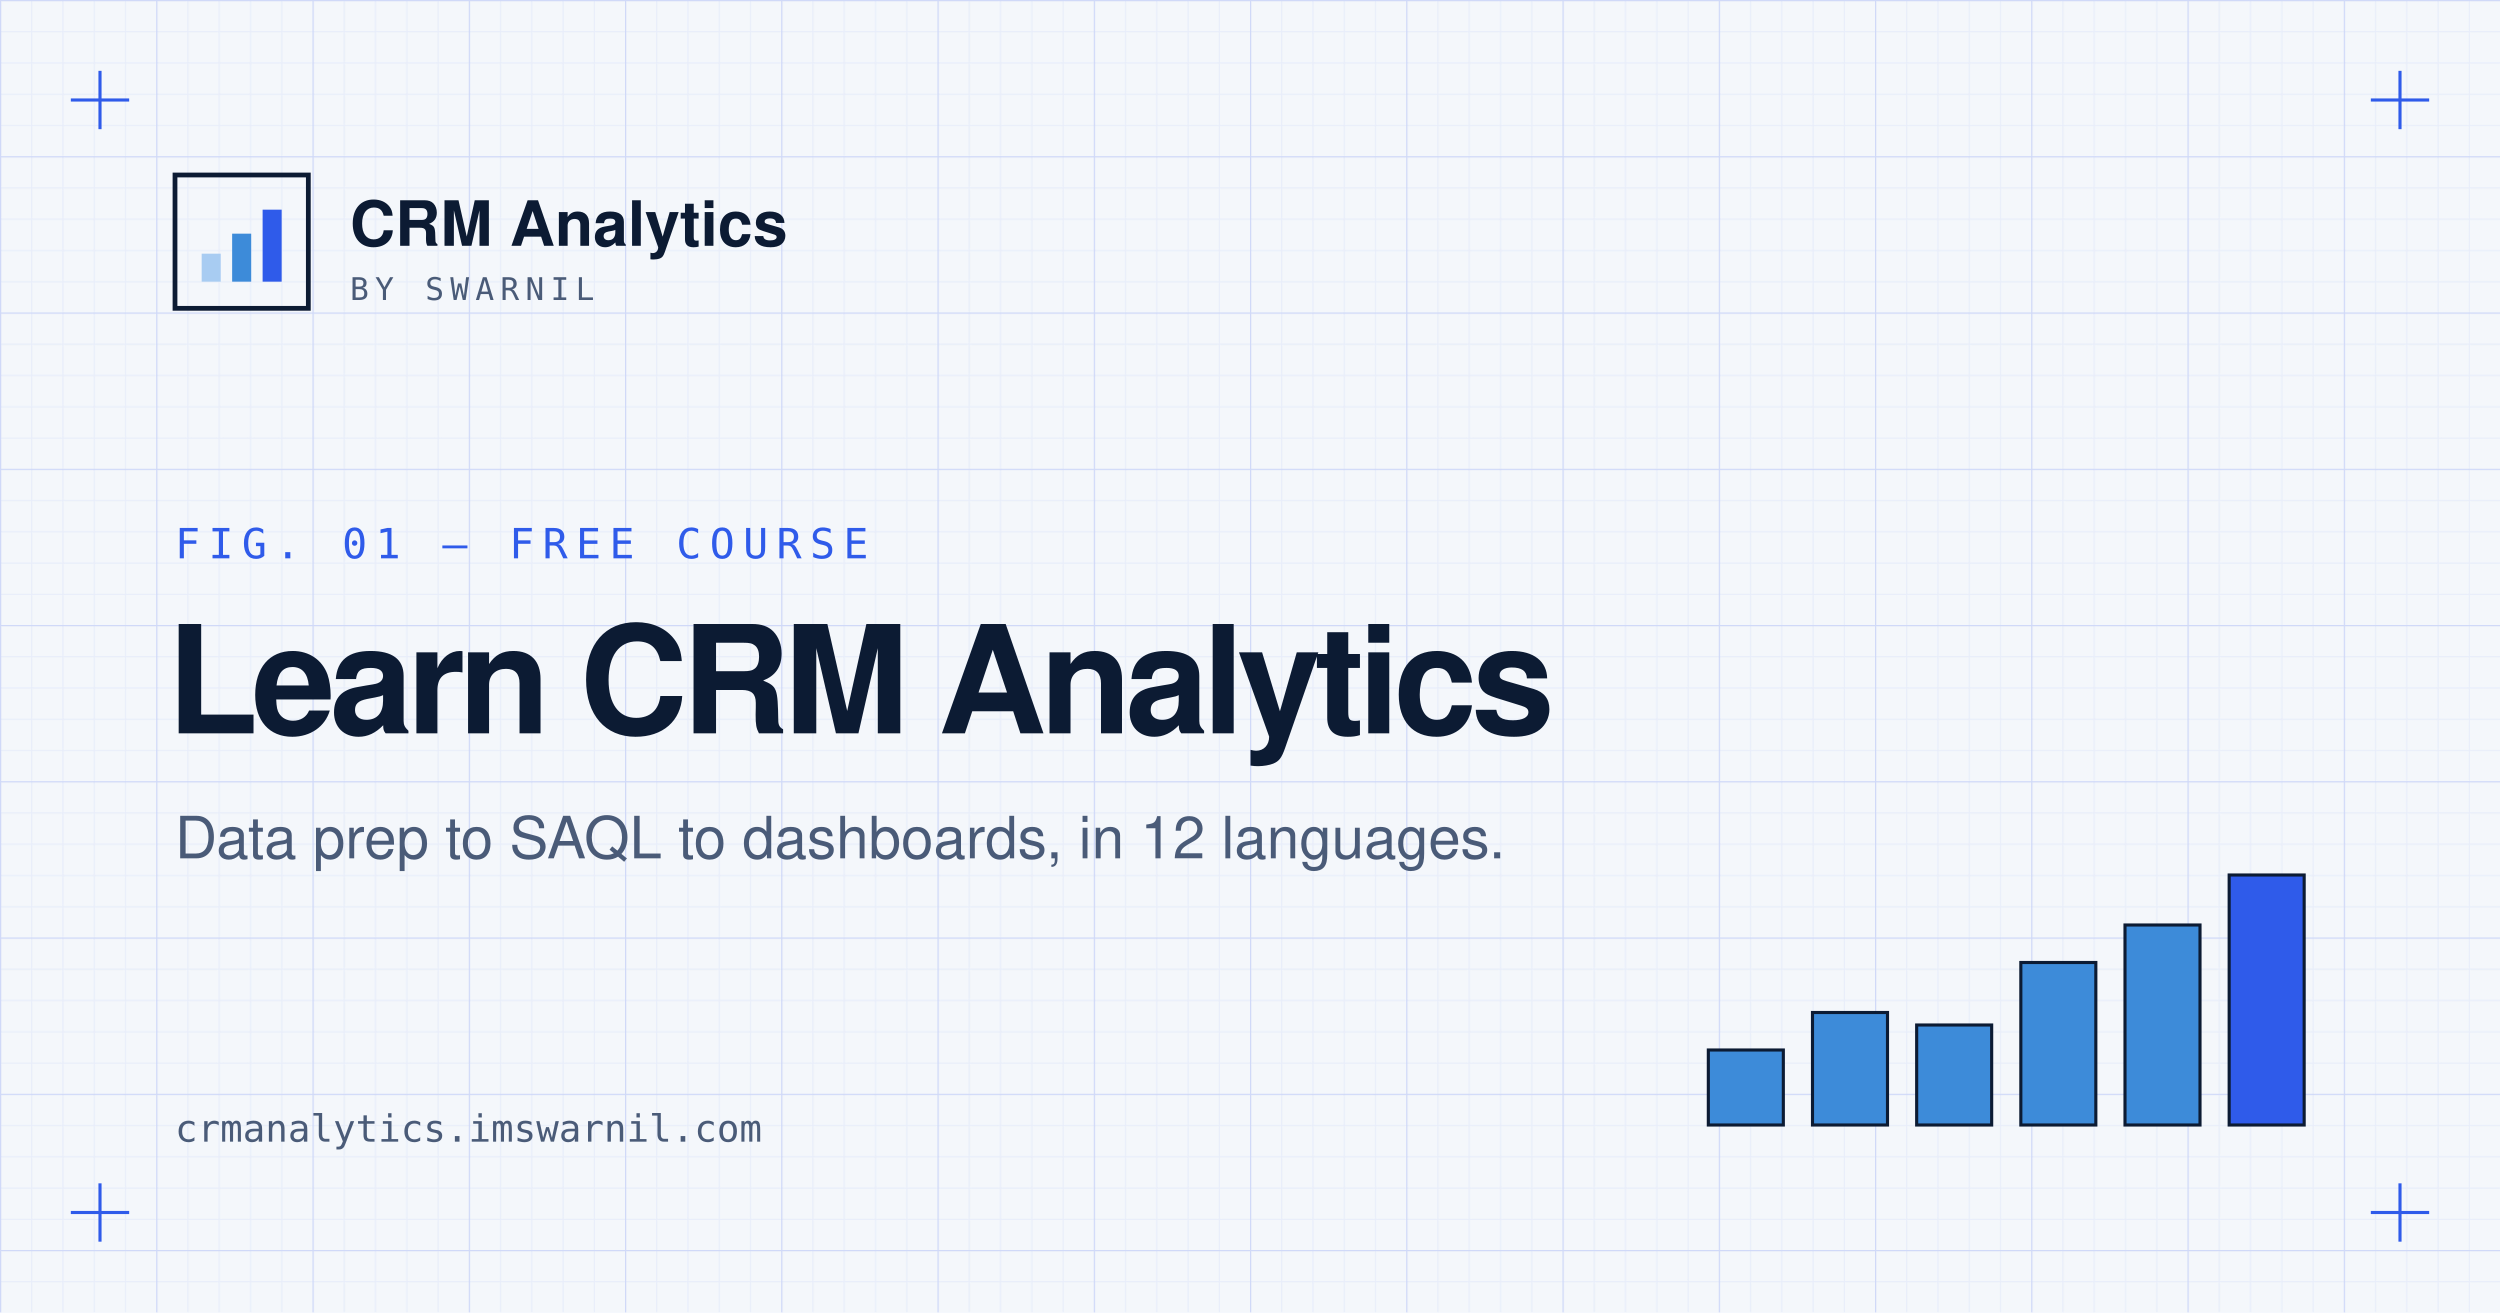
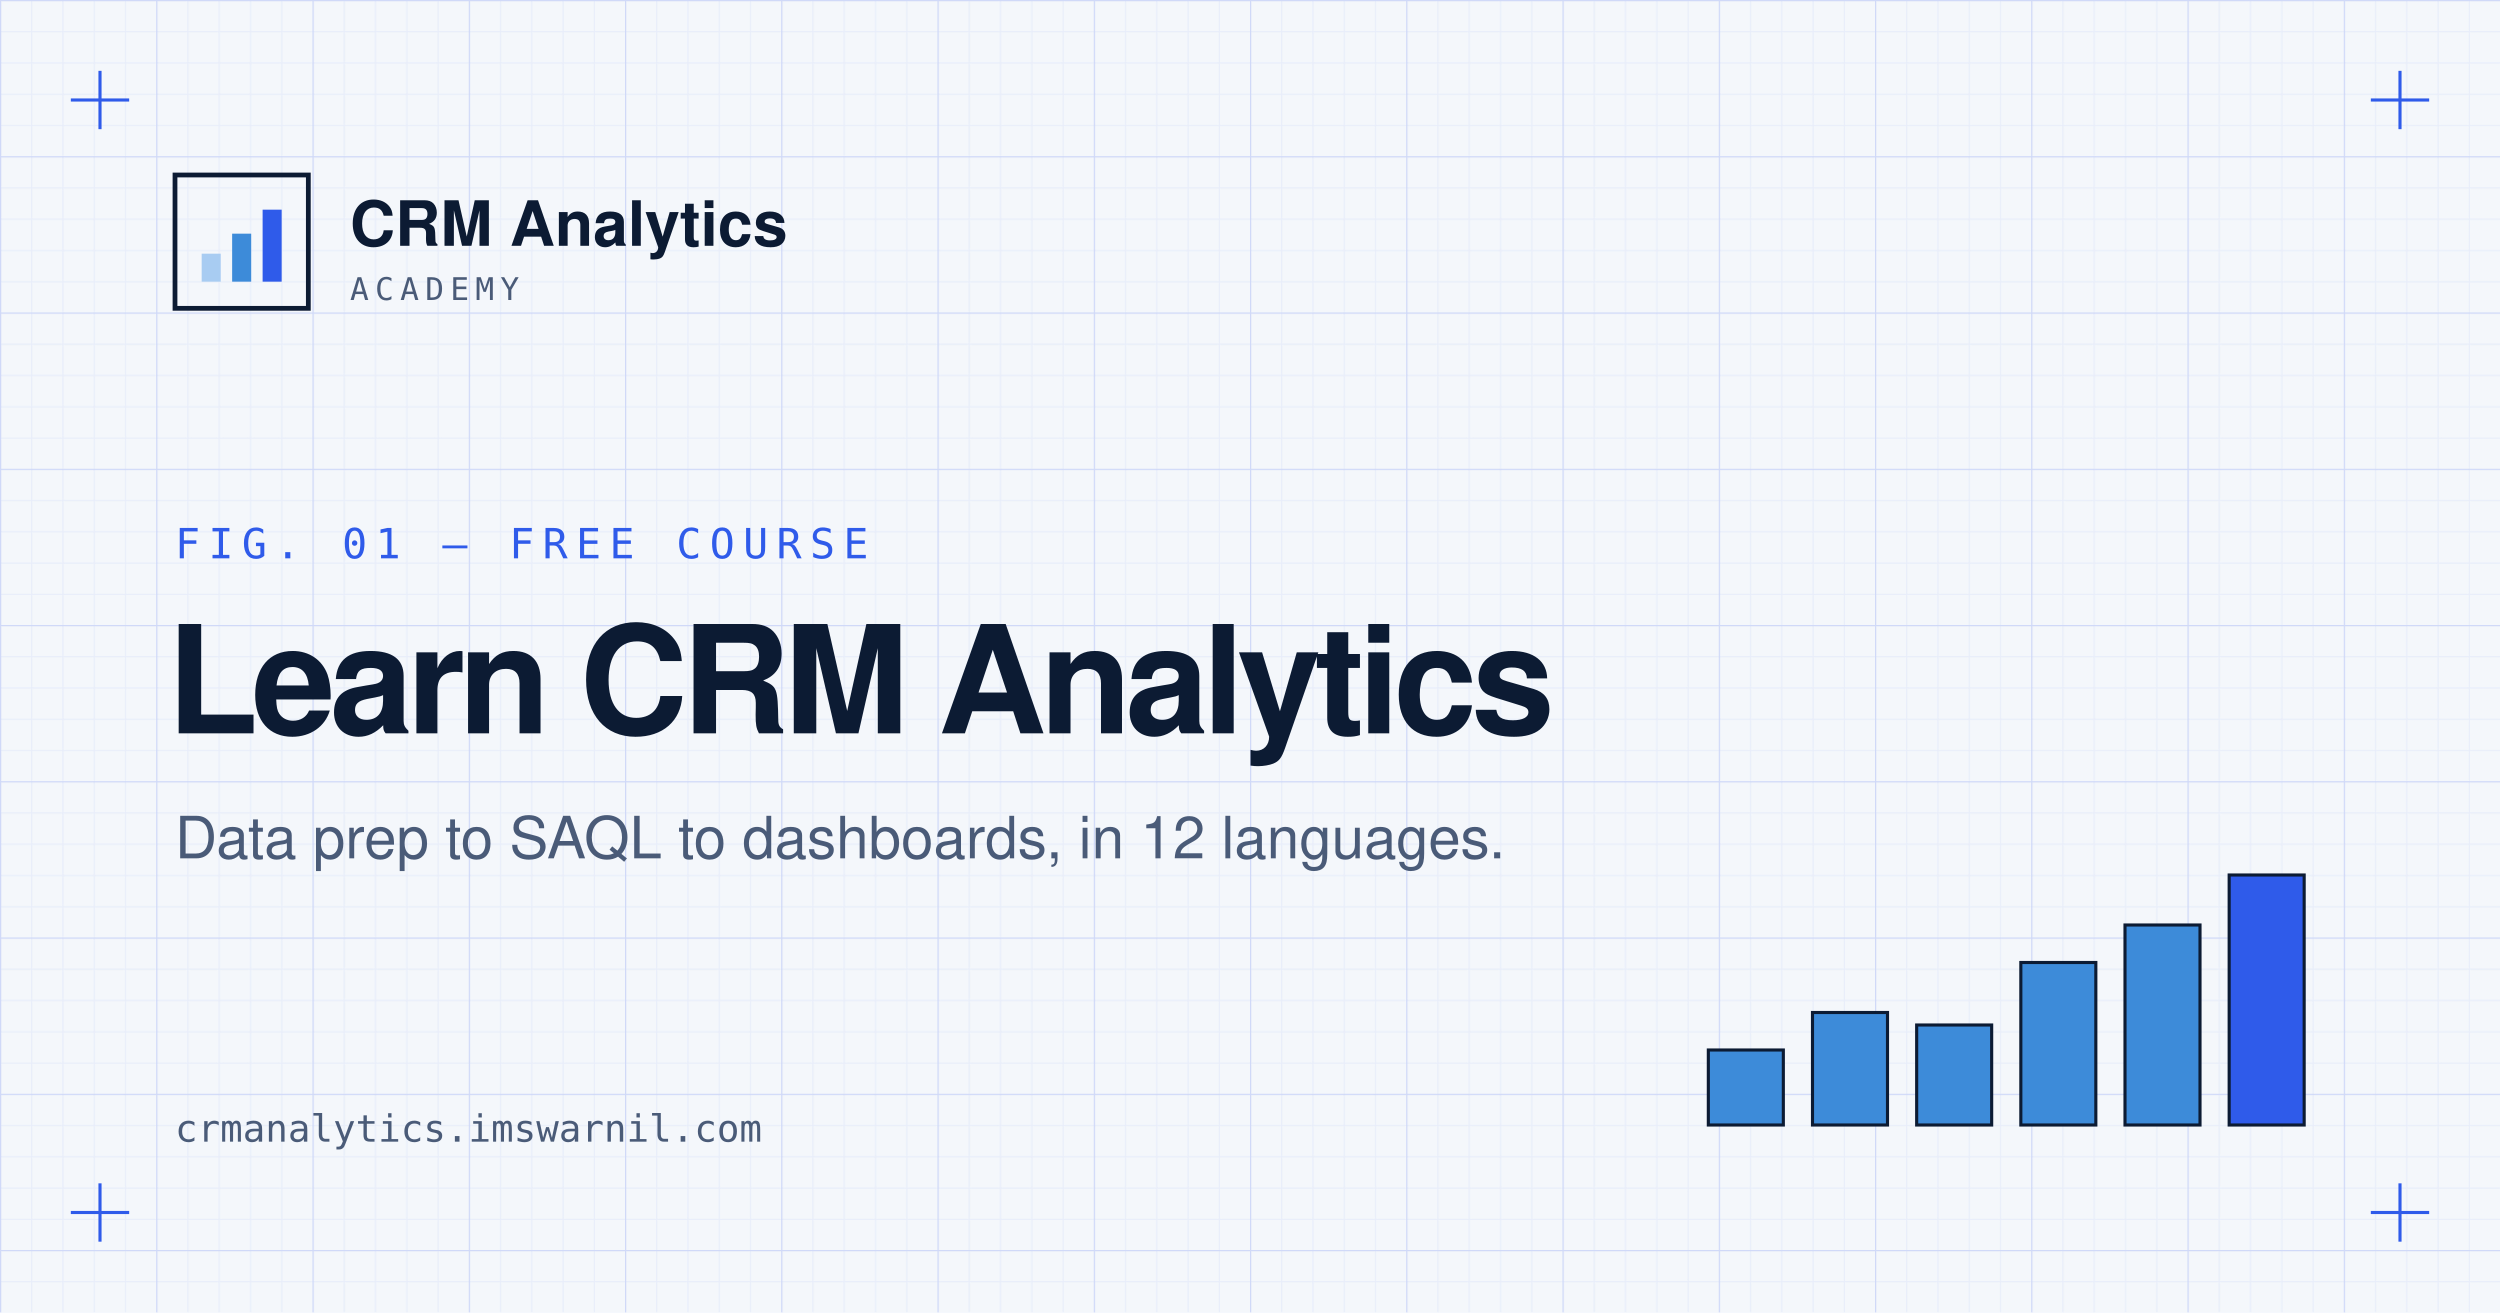
<svg xmlns="http://www.w3.org/2000/svg" width="1200" height="630" viewBox="0 0 1200 630">
  <defs>
    <pattern id="gl-minor" width="15" height="15" patternUnits="userSpaceOnUse">
      <path d="M 15 0 L 0 0 0 15" fill="none" stroke="rgba(47,91,234,0.06)" stroke-width="1" />
    </pattern>
    <pattern id="gl" width="75" height="75" patternUnits="userSpaceOnUse">
      <rect width="75" height="75" fill="url(#gl-minor)" />
      <path d="M 75 0 L 0 0 0 75" fill="none" stroke="rgba(47,91,234,0.13)" stroke-width="1.25" />
    </pattern>
  </defs>
  <rect width="1200" height="630" fill="#F4F7FB" />
  <rect width="1200" height="630" fill="url(#gl)" />
  <path d="M 34 48 h 28 M 48 34 v 28 M 1138 48 h 28 M 1152 34 v 28 M 34 582 h 28 M 48 568 v 28 M 1138 582 h 28 M 1152 568 v 28" stroke="#2F5BEA" stroke-width="1.5" />
  <rect x="84" y="84" width="64" height="64" fill="none" stroke="#0C1B33" stroke-width="2.286" />
  <rect x="96.8" y="121.76" width="9.143" height="13.44" fill="#A8CCF2" />
  <rect x="111.429" y="112.16" width="9.143" height="23.04" fill="#3D8BD9" />
  <rect x="126.057" y="100.64" width="9.143" height="34.56" fill="#2F5BEA" />
  <text x="168" y="118" font-family="'Schibsted Grotesk', 'Helvetica Neue', Helvetica, Arial, sans-serif" font-weight="800" font-size="30" fill="#0C1B33">CRM Analytics</text>
-   <text x="168" y="144" font-family="'IBM Plex Mono', 'SF Mono', Menlo, Consolas, monospace" font-size="15" letter-spacing="3" fill="#4A5B78">BY SWARNIL</text>
+   <text x="168" y="144" font-family="'IBM Plex Mono', 'SF Mono', Menlo, Consolas, monospace" font-size="15" letter-spacing="3" fill="#4A5B78">ACADEMY</text>
  <text x="84" y="268" font-family="'IBM Plex Mono', 'SF Mono', Menlo, Consolas, monospace" font-size="20" letter-spacing="4" fill="#2F5BEA">FIG. 01 — FREE COURSE</text>
  <text x="80" y="352" font-family="'Schibsted Grotesk', 'Helvetica Neue', Helvetica, Arial, sans-serif" font-weight="900" font-size="72" letter-spacing="-3" fill="#0C1B33">Learn CRM Analytics</text>
  <text x="84" y="412" font-family="'Schibsted Grotesk', 'Helvetica Neue', Helvetica, Arial, sans-serif" font-size="28" fill="#4A5B78">Data prep to SAQL to dashboards, in 12 languages.</text>
  <g transform="translate(820 420)">
    <rect x="0" y="84" width="36" height="36" fill="#3D8BD9" stroke="#0C1B33" stroke-width="1.5" />
    <rect x="50" y="66" width="36" height="54" fill="#3D8BD9" stroke="#0C1B33" stroke-width="1.5" />
    <rect x="100" y="72" width="36" height="48" fill="#3D8BD9" stroke="#0C1B33" stroke-width="1.5" />
    <rect x="150" y="42" width="36" height="78" fill="#3D8BD9" stroke="#0C1B33" stroke-width="1.5" />
    <rect x="200" y="24" width="36" height="96" fill="#3D8BD9" stroke="#0C1B33" stroke-width="1.5" />
    <rect x="250" y="0" width="36" height="120" fill="#2F5BEA" stroke="#0C1B33" stroke-width="1.5" />
  </g>
  <text x="84" y="548" font-family="'IBM Plex Mono', 'SF Mono', Menlo, Consolas, monospace" font-size="18" fill="#4A5B78">crmanalytics.imswarnil.com</text>
</svg>
